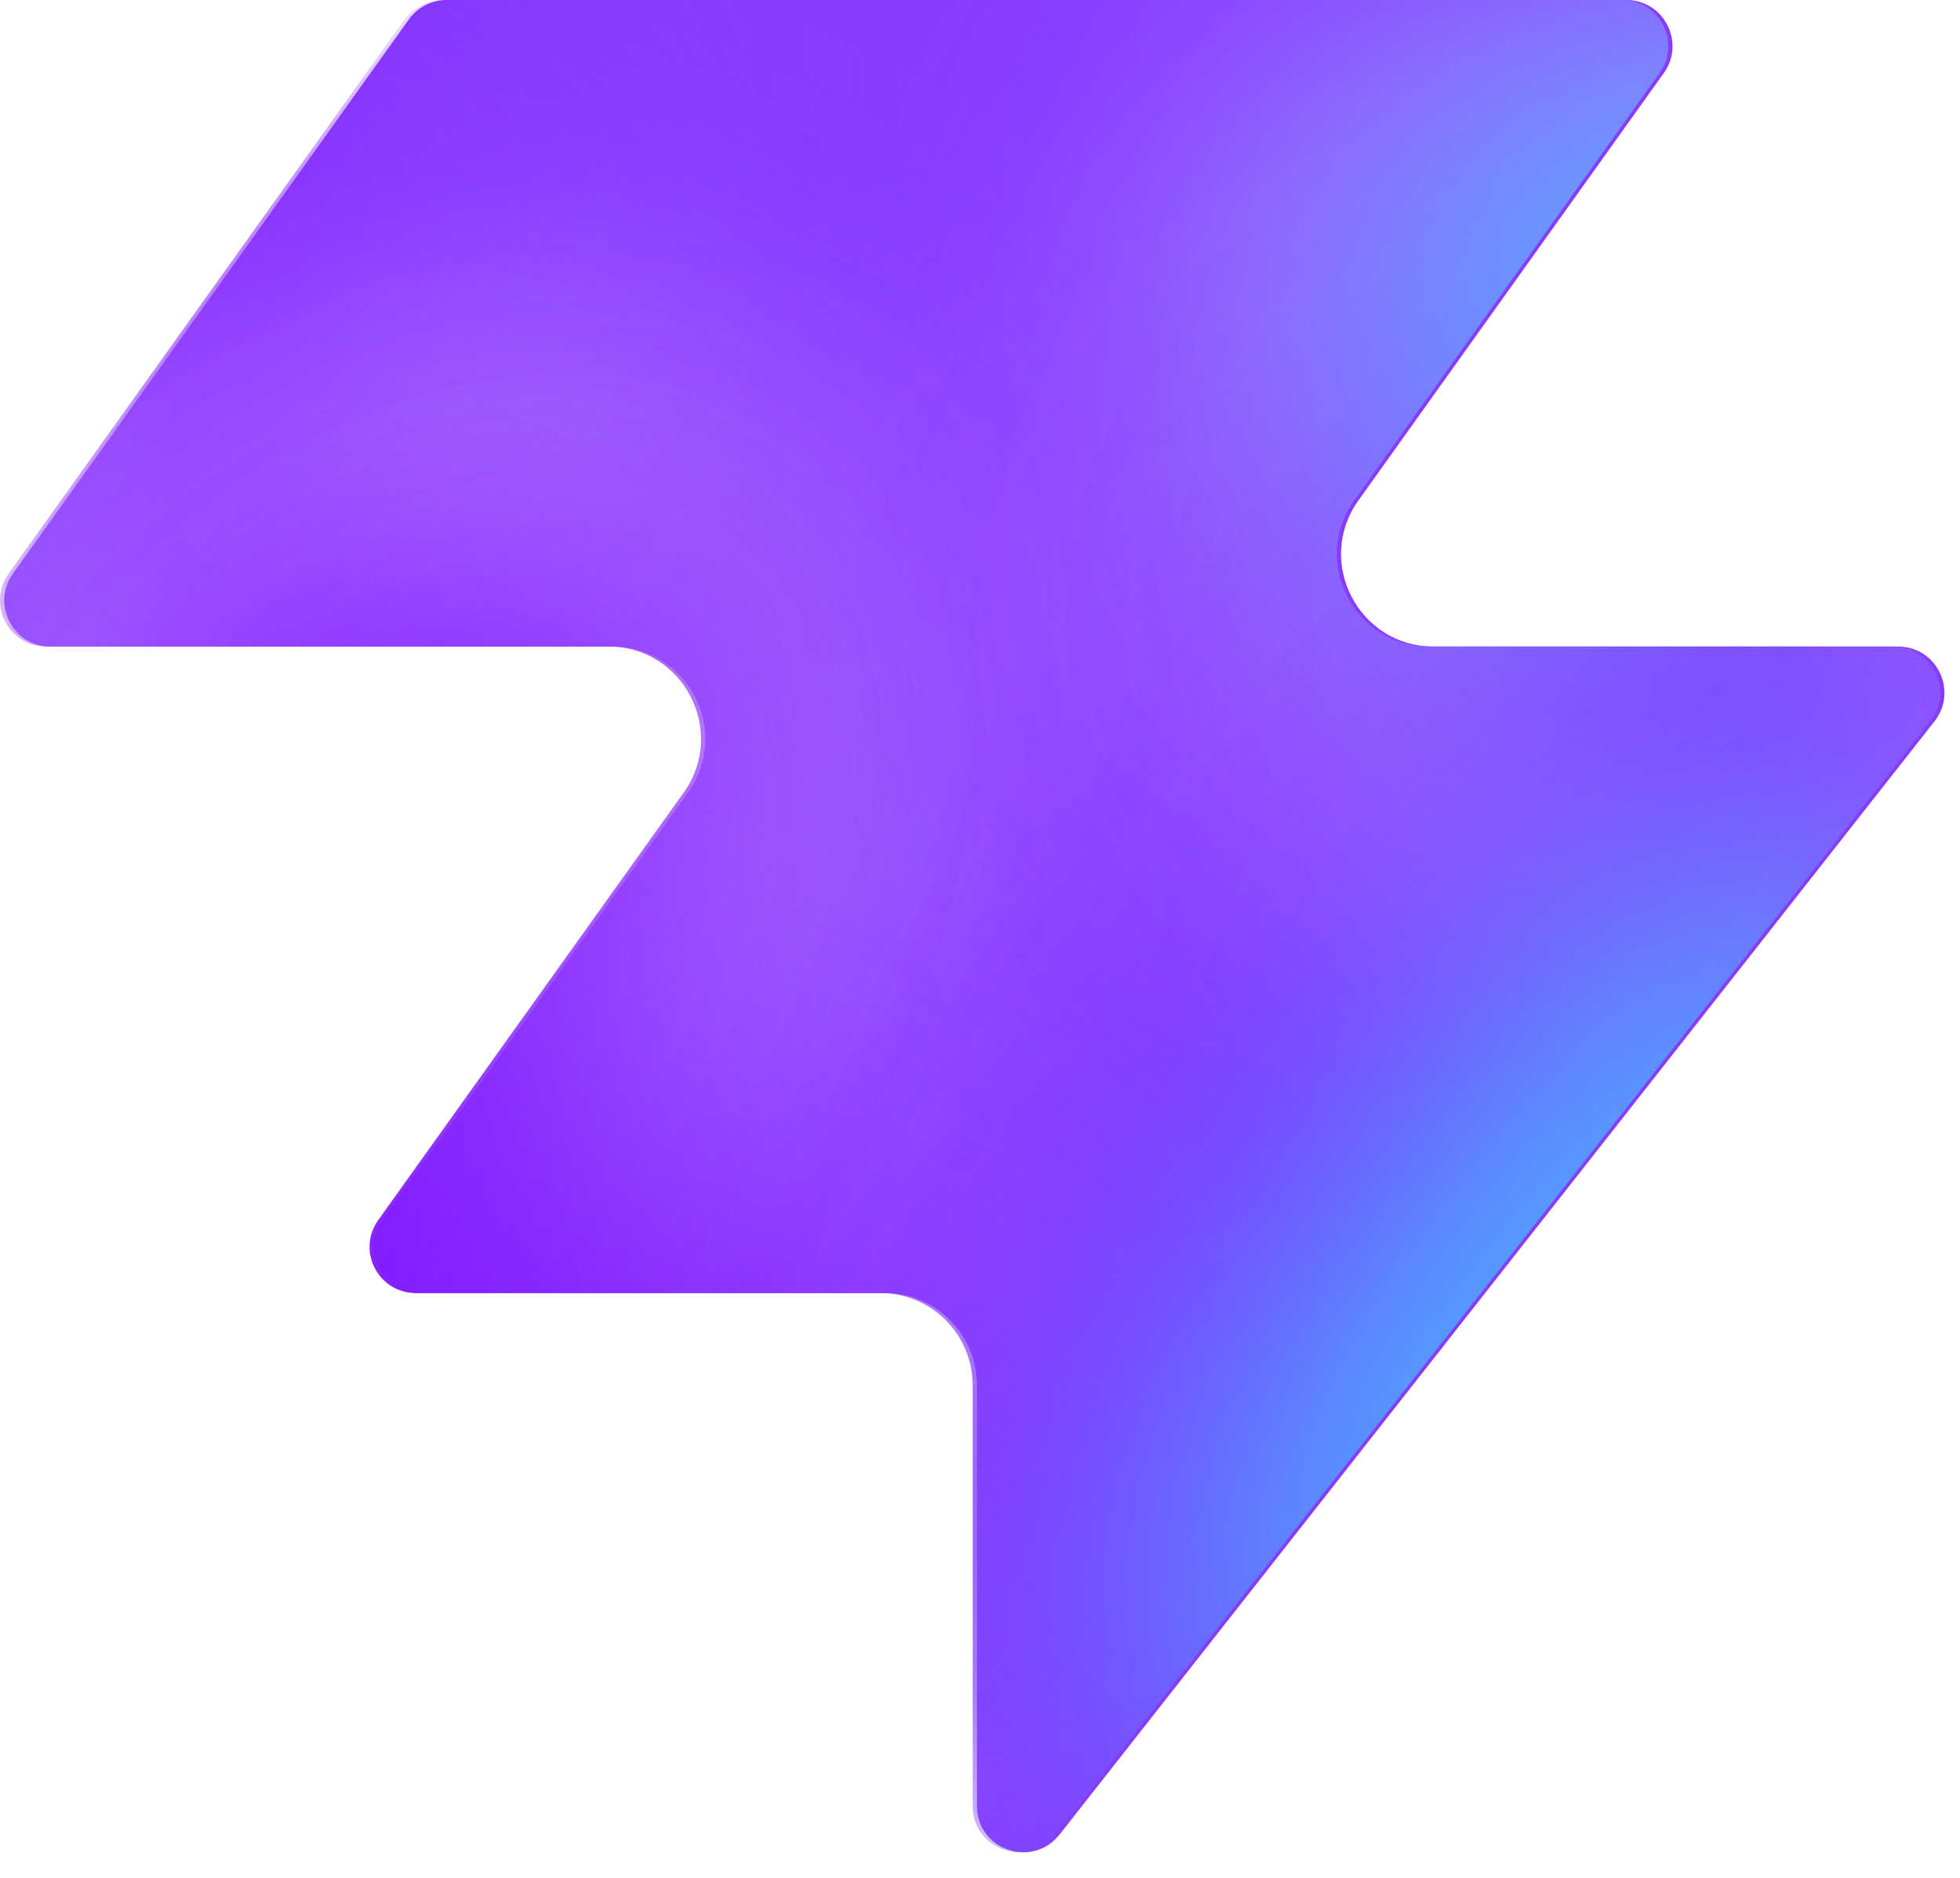
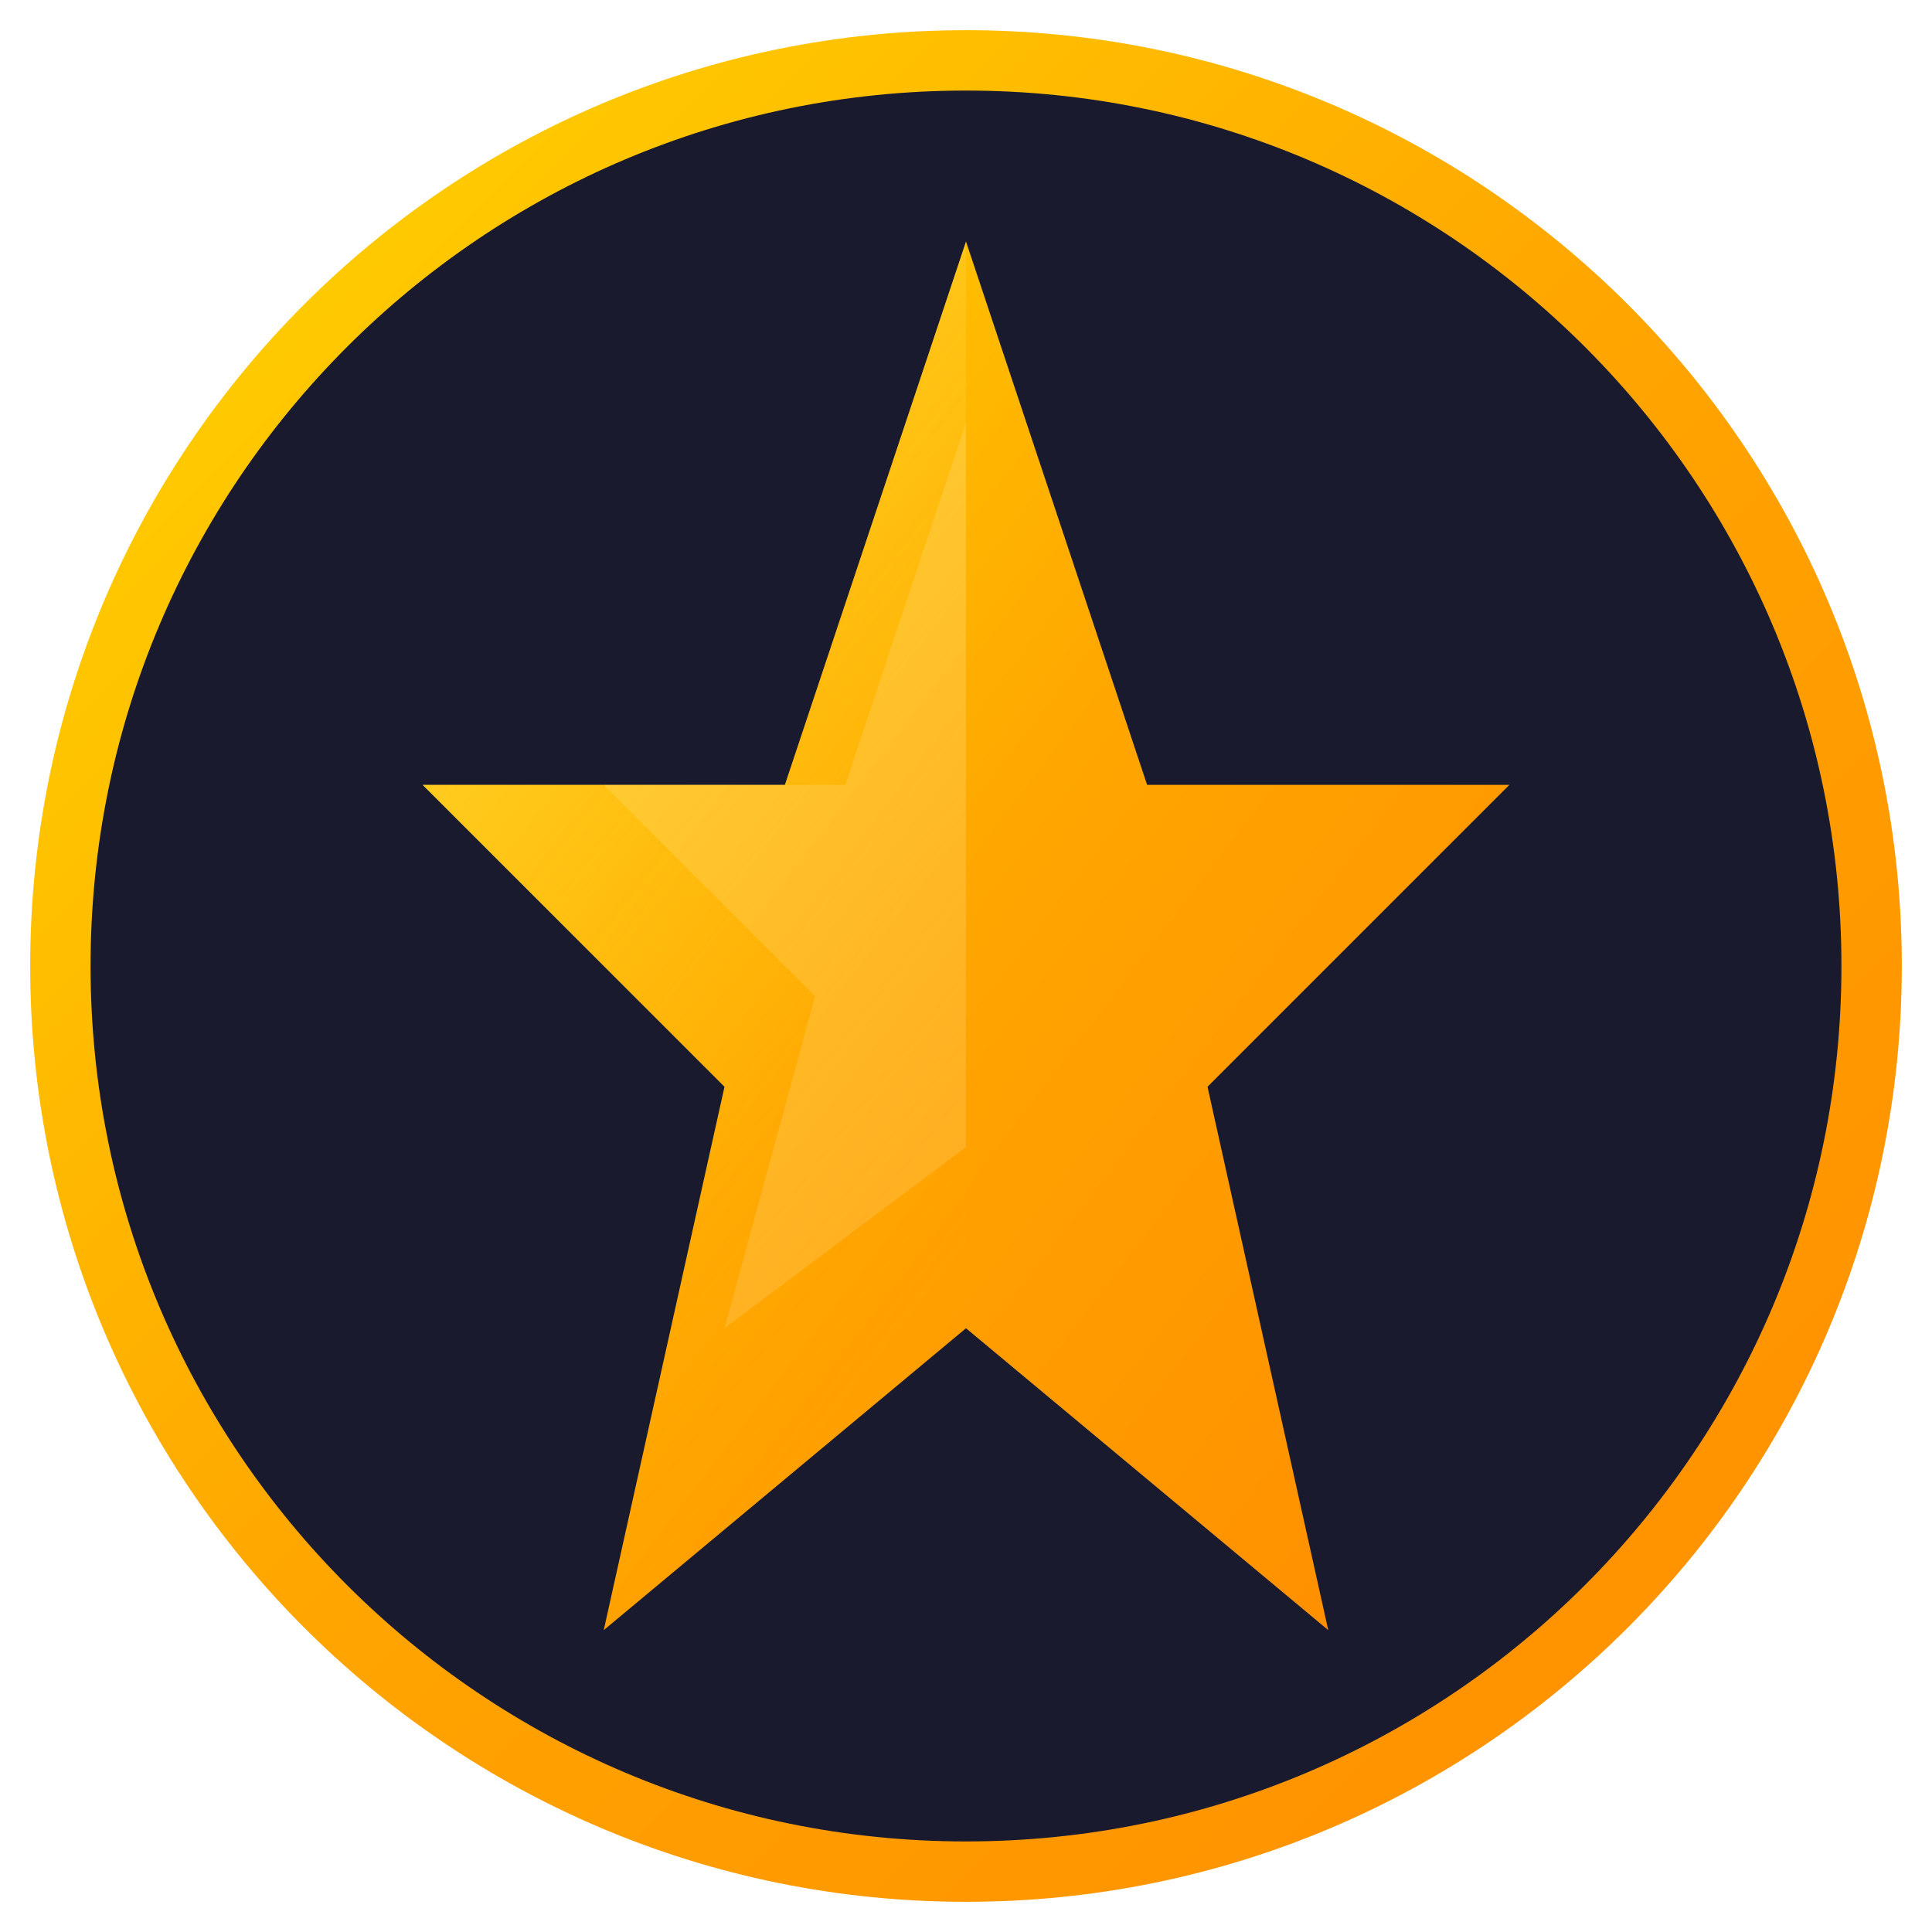
- <svg xmlns="http://www.w3.org/2000/svg" width="48" height="46" fill="none" viewBox="0 0 48 46">
-   <path fill="#863bff" d="M25.946 44.938c-.664.845-2.021.375-2.021-.698V33.937a2.26 2.26 0 0 0-2.262-2.262H10.287c-.92 0-1.456-1.04-.92-1.788l7.48-10.471c1.07-1.497 0-3.578-1.842-3.578H1.237c-.92 0-1.456-1.04-.92-1.788L10.013.474c.214-.297.556-.474.92-.474h28.894c.92 0 1.456 1.04.92 1.788l-7.48 10.471c-1.07 1.498 0 3.579 1.842 3.579h11.377c.943 0 1.473 1.088.89 1.83L25.947 44.94z" style="fill:#863bff;fill:color(display-p3 .525 .23 1);fill-opacity:1" />
-   <mask id="a" width="48" height="46" x="0" y="0" maskUnits="userSpaceOnUse" style="mask-type:alpha">
-     <path fill="#000" d="M25.842 44.938c-.664.844-2.021.375-2.021-.698V33.937a2.26 2.26 0 0 0-2.262-2.262H10.183c-.92 0-1.456-1.04-.92-1.788l7.48-10.471c1.07-1.498 0-3.579-1.842-3.579H1.133c-.92 0-1.456-1.04-.92-1.787L9.91.473c.214-.297.556-.474.92-.474h28.894c.92 0 1.456 1.04.92 1.788l-7.48 10.471c-1.07 1.498 0 3.578 1.842 3.578h11.377c.943 0 1.473 1.088.89 1.832L25.843 44.94z" style="fill:#000;fill-opacity:1" />
-   </mask>
-   <g mask="url(#a)">
-     <g filter="url(#b)">
-       <ellipse cx="5.508" cy="14.704" fill="#ede6ff" rx="5.508" ry="14.704" style="fill:#ede6ff;fill:color(display-p3 .927 .903 1);fill-opacity:1" transform="matrix(.00324 1 1 -.00324 -4.47 31.516)" />
-     </g>
-     <g filter="url(#c)">
-       <ellipse cx="10.399" cy="29.851" fill="#ede6ff" rx="10.399" ry="29.851" style="fill:#ede6ff;fill:color(display-p3 .927 .903 1);fill-opacity:1" transform="matrix(.00324 1 1 -.00324 -39.328 7.883)" />
-     </g>
-     <g filter="url(#d)">
-       <ellipse cx="5.508" cy="30.487" fill="#7e14ff" rx="5.508" ry="30.487" style="fill:#7e14ff;fill:color(display-p3 .492 .077 1);fill-opacity:1" transform="rotate(89.814 -25.913 -14.639)scale(1 -1)" />
-     </g>
-     <g filter="url(#e)">
-       <ellipse cx="5.508" cy="30.599" fill="#7e14ff" rx="5.508" ry="30.599" style="fill:#7e14ff;fill:color(display-p3 .492 .077 1);fill-opacity:1" transform="rotate(89.814 -32.644 -3.334)scale(1 -1)" />
-     </g>
-     <g filter="url(#f)">
-       <ellipse cx="5.508" cy="30.599" fill="#7e14ff" rx="5.508" ry="30.599" style="fill:#7e14ff;fill:color(display-p3 .492 .077 1);fill-opacity:1" transform="matrix(.00324 1 1 -.00324 -34.34 30.47)" />
-     </g>
-     <g filter="url(#g)">
-       <ellipse cx="14.072" cy="22.078" fill="#ede6ff" rx="14.072" ry="22.078" style="fill:#ede6ff;fill:color(display-p3 .927 .903 1);fill-opacity:1" transform="rotate(93.35 24.506 48.493)scale(-1 1)" />
-     </g>
-     <g filter="url(#h)">
-       <ellipse cx="3.47" cy="21.501" fill="#7e14ff" rx="3.47" ry="21.501" style="fill:#7e14ff;fill:color(display-p3 .492 .077 1);fill-opacity:1" transform="rotate(89.009 28.708 47.59)scale(-1 1)" />
-     </g>
-     <g filter="url(#i)">
-       <ellipse cx="3.47" cy="21.501" fill="#7e14ff" rx="3.47" ry="21.501" style="fill:#7e14ff;fill:color(display-p3 .492 .077 1);fill-opacity:1" transform="rotate(89.009 28.708 47.59)scale(-1 1)" />
-     </g>
-     <g filter="url(#j)">
-       <ellipse cx=".387" cy="8.972" fill="#7e14ff" rx="4.407" ry="29.108" style="fill:#7e14ff;fill:color(display-p3 .492 .077 1);fill-opacity:1" transform="rotate(39.51 .387 8.972)" />
-     </g>
-     <g filter="url(#k)">
-       <ellipse cx="47.523" cy="-6.092" fill="#7e14ff" rx="4.407" ry="29.108" style="fill:#7e14ff;fill:color(display-p3 .492 .077 1);fill-opacity:1" transform="rotate(37.892 47.523 -6.092)" />
-     </g>
-     <g filter="url(#l)">
-       <ellipse cx="41.412" cy="6.333" fill="#47bfff" rx="5.971" ry="9.665" style="fill:#47bfff;fill:color(display-p3 .28 .748 1);fill-opacity:1" transform="rotate(37.892 41.412 6.333)" />
-     </g>
-     <g filter="url(#m)">
-       <ellipse cx="-1.879" cy="38.332" fill="#7e14ff" rx="4.407" ry="29.108" style="fill:#7e14ff;fill:color(display-p3 .492 .077 1);fill-opacity:1" transform="rotate(37.892 -1.88 38.332)" />
-     </g>
-     <g filter="url(#n)">
-       <ellipse cx="-1.879" cy="38.332" fill="#7e14ff" rx="4.407" ry="29.108" style="fill:#7e14ff;fill:color(display-p3 .492 .077 1);fill-opacity:1" transform="rotate(37.892 -1.88 38.332)" />
-     </g>
-     <g filter="url(#o)">
-       <ellipse cx="35.651" cy="29.907" fill="#7e14ff" rx="4.407" ry="29.108" style="fill:#7e14ff;fill:color(display-p3 .492 .077 1);fill-opacity:1" transform="rotate(37.892 35.651 29.907)" />
-     </g>
-     <g filter="url(#p)">
-       <ellipse cx="38.418" cy="32.4" fill="#47bfff" rx="5.971" ry="15.297" style="fill:#47bfff;fill:color(display-p3 .28 .748 1);fill-opacity:1" transform="rotate(37.892 38.418 32.4)" />
-     </g>
-   </g>
+ <svg xmlns="http://www.w3.org/2000/svg" viewBox="0 0 64 64" width="64" height="64">
  <defs>
-     <filter id="b" width="60.045" height="41.654" x="-19.77" y="16.149" color-interpolation-filters="sRGB" filterUnits="userSpaceOnUse">
-       <feFlood flood-opacity="0" result="BackgroundImageFix" />
-       <feBlend in="SourceGraphic" in2="BackgroundImageFix" result="shape" />
-       <feGaussianBlur result="effect1_foregroundBlur_2002_17158" stdDeviation="7.659" />
-     </filter>
-     <filter id="c" width="90.34" height="51.437" x="-54.613" y="-7.533" color-interpolation-filters="sRGB" filterUnits="userSpaceOnUse">
-       <feFlood flood-opacity="0" result="BackgroundImageFix" />
-       <feBlend in="SourceGraphic" in2="BackgroundImageFix" result="shape" />
-       <feGaussianBlur result="effect1_foregroundBlur_2002_17158" stdDeviation="7.659" />
-     </filter>
-     <filter id="d" width="79.355" height="29.4" x="-49.64" y="2.03" color-interpolation-filters="sRGB" filterUnits="userSpaceOnUse">
-       <feFlood flood-opacity="0" result="BackgroundImageFix" />
-       <feBlend in="SourceGraphic" in2="BackgroundImageFix" result="shape" />
-       <feGaussianBlur result="effect1_foregroundBlur_2002_17158" stdDeviation="4.596" />
-     </filter>
-     <filter id="e" width="79.579" height="29.4" x="-45.045" y="20.029" color-interpolation-filters="sRGB" filterUnits="userSpaceOnUse">
-       <feFlood flood-opacity="0" result="BackgroundImageFix" />
-       <feBlend in="SourceGraphic" in2="BackgroundImageFix" result="shape" />
-       <feGaussianBlur result="effect1_foregroundBlur_2002_17158" stdDeviation="4.596" />
-     </filter>
-     <filter id="f" width="79.579" height="29.4" x="-43.513" y="21.178" color-interpolation-filters="sRGB" filterUnits="userSpaceOnUse">
-       <feFlood flood-opacity="0" result="BackgroundImageFix" />
-       <feBlend in="SourceGraphic" in2="BackgroundImageFix" result="shape" />
-       <feGaussianBlur result="effect1_foregroundBlur_2002_17158" stdDeviation="4.596" />
-     </filter>
-     <filter id="g" width="74.749" height="58.852" x="15.756" y="-17.901" color-interpolation-filters="sRGB" filterUnits="userSpaceOnUse">
-       <feFlood flood-opacity="0" result="BackgroundImageFix" />
-       <feBlend in="SourceGraphic" in2="BackgroundImageFix" result="shape" />
-       <feGaussianBlur result="effect1_foregroundBlur_2002_17158" stdDeviation="7.659" />
-     </filter>
-     <filter id="h" width="61.377" height="25.362" x="23.548" y="2.284" color-interpolation-filters="sRGB" filterUnits="userSpaceOnUse">
-       <feFlood flood-opacity="0" result="BackgroundImageFix" />
-       <feBlend in="SourceGraphic" in2="BackgroundImageFix" result="shape" />
-       <feGaussianBlur result="effect1_foregroundBlur_2002_17158" stdDeviation="4.596" />
-     </filter>
-     <filter id="i" width="61.377" height="25.362" x="23.548" y="2.284" color-interpolation-filters="sRGB" filterUnits="userSpaceOnUse">
-       <feFlood flood-opacity="0" result="BackgroundImageFix" />
-       <feBlend in="SourceGraphic" in2="BackgroundImageFix" result="shape" />
-       <feGaussianBlur result="effect1_foregroundBlur_2002_17158" stdDeviation="4.596" />
-     </filter>
-     <filter id="j" width="56.045" height="63.649" x="-27.636" y="-22.853" color-interpolation-filters="sRGB" filterUnits="userSpaceOnUse">
-       <feFlood flood-opacity="0" result="BackgroundImageFix" />
-       <feBlend in="SourceGraphic" in2="BackgroundImageFix" result="shape" />
-       <feGaussianBlur result="effect1_foregroundBlur_2002_17158" stdDeviation="4.596" />
-     </filter>
-     <filter id="k" width="54.814" height="64.646" x="20.116" y="-38.415" color-interpolation-filters="sRGB" filterUnits="userSpaceOnUse">
-       <feFlood flood-opacity="0" result="BackgroundImageFix" />
-       <feBlend in="SourceGraphic" in2="BackgroundImageFix" result="shape" />
-       <feGaussianBlur result="effect1_foregroundBlur_2002_17158" stdDeviation="4.596" />
-     </filter>
-     <filter id="l" width="33.541" height="35.313" x="24.641" y="-11.323" color-interpolation-filters="sRGB" filterUnits="userSpaceOnUse">
-       <feFlood flood-opacity="0" result="BackgroundImageFix" />
-       <feBlend in="SourceGraphic" in2="BackgroundImageFix" result="shape" />
-       <feGaussianBlur result="effect1_foregroundBlur_2002_17158" stdDeviation="4.596" />
-     </filter>
-     <filter id="m" width="54.814" height="64.646" x="-29.286" y="6.009" color-interpolation-filters="sRGB" filterUnits="userSpaceOnUse">
-       <feFlood flood-opacity="0" result="BackgroundImageFix" />
-       <feBlend in="SourceGraphic" in2="BackgroundImageFix" result="shape" />
-       <feGaussianBlur result="effect1_foregroundBlur_2002_17158" stdDeviation="4.596" />
-     </filter>
-     <filter id="n" width="54.814" height="64.646" x="-29.286" y="6.009" color-interpolation-filters="sRGB" filterUnits="userSpaceOnUse">
-       <feFlood flood-opacity="0" result="BackgroundImageFix" />
-       <feBlend in="SourceGraphic" in2="BackgroundImageFix" result="shape" />
-       <feGaussianBlur result="effect1_foregroundBlur_2002_17158" stdDeviation="4.596" />
-     </filter>
-     <filter id="o" width="54.814" height="64.646" x="8.244" y="-2.416" color-interpolation-filters="sRGB" filterUnits="userSpaceOnUse">
-       <feFlood flood-opacity="0" result="BackgroundImageFix" />
-       <feBlend in="SourceGraphic" in2="BackgroundImageFix" result="shape" />
-       <feGaussianBlur result="effect1_foregroundBlur_2002_17158" stdDeviation="4.596" />
-     </filter>
-     <filter id="p" width="39.409" height="43.623" x="18.713" y="10.588" color-interpolation-filters="sRGB" filterUnits="userSpaceOnUse">
-       <feFlood flood-opacity="0" result="BackgroundImageFix" />
-       <feBlend in="SourceGraphic" in2="BackgroundImageFix" result="shape" />
-       <feGaussianBlur result="effect1_foregroundBlur_2002_17158" stdDeviation="4.596" />
-     </filter>
+     <linearGradient id="gold" x1="0%" y1="0%" x2="100%" y2="100%">
+       <stop offset="0%" style="stop-color:#FFD700" />
+       <stop offset="50%" style="stop-color:#FFA500" />
+       <stop offset="100%" style="stop-color:#FF8C00" />
+     </linearGradient>
+     <linearGradient id="shine" x1="0%" y1="0%" x2="50%" y2="100%">
+       <stop offset="0%" style="stop-color:#FFF8DC" />
+       <stop offset="100%" style="stop-color:#FFD700;stop-opacity:0" />
+     </linearGradient>
  </defs>
+   <circle cx="32" cy="32" r="30" fill="#1a1a2e" stroke="url(#gold)" stroke-width="2" />
+   <path d="M32 8 L26 26 L14 26 L24 36 L20 54 L32 44 L44 54 L40 36 L50 26 L38 26 Z" fill="url(#gold)" />
+   <path d="M32 8 L26 26 L14 26 L24 36 L20 54 L32 44 Z" fill="url(#shine)" opacity="0.3" />
+   <path d="M32 14 L28 26 L20 26 L27 33 L24 44 L32 38 Z" fill="#FFF8DC" opacity="0.15" />
</svg>
